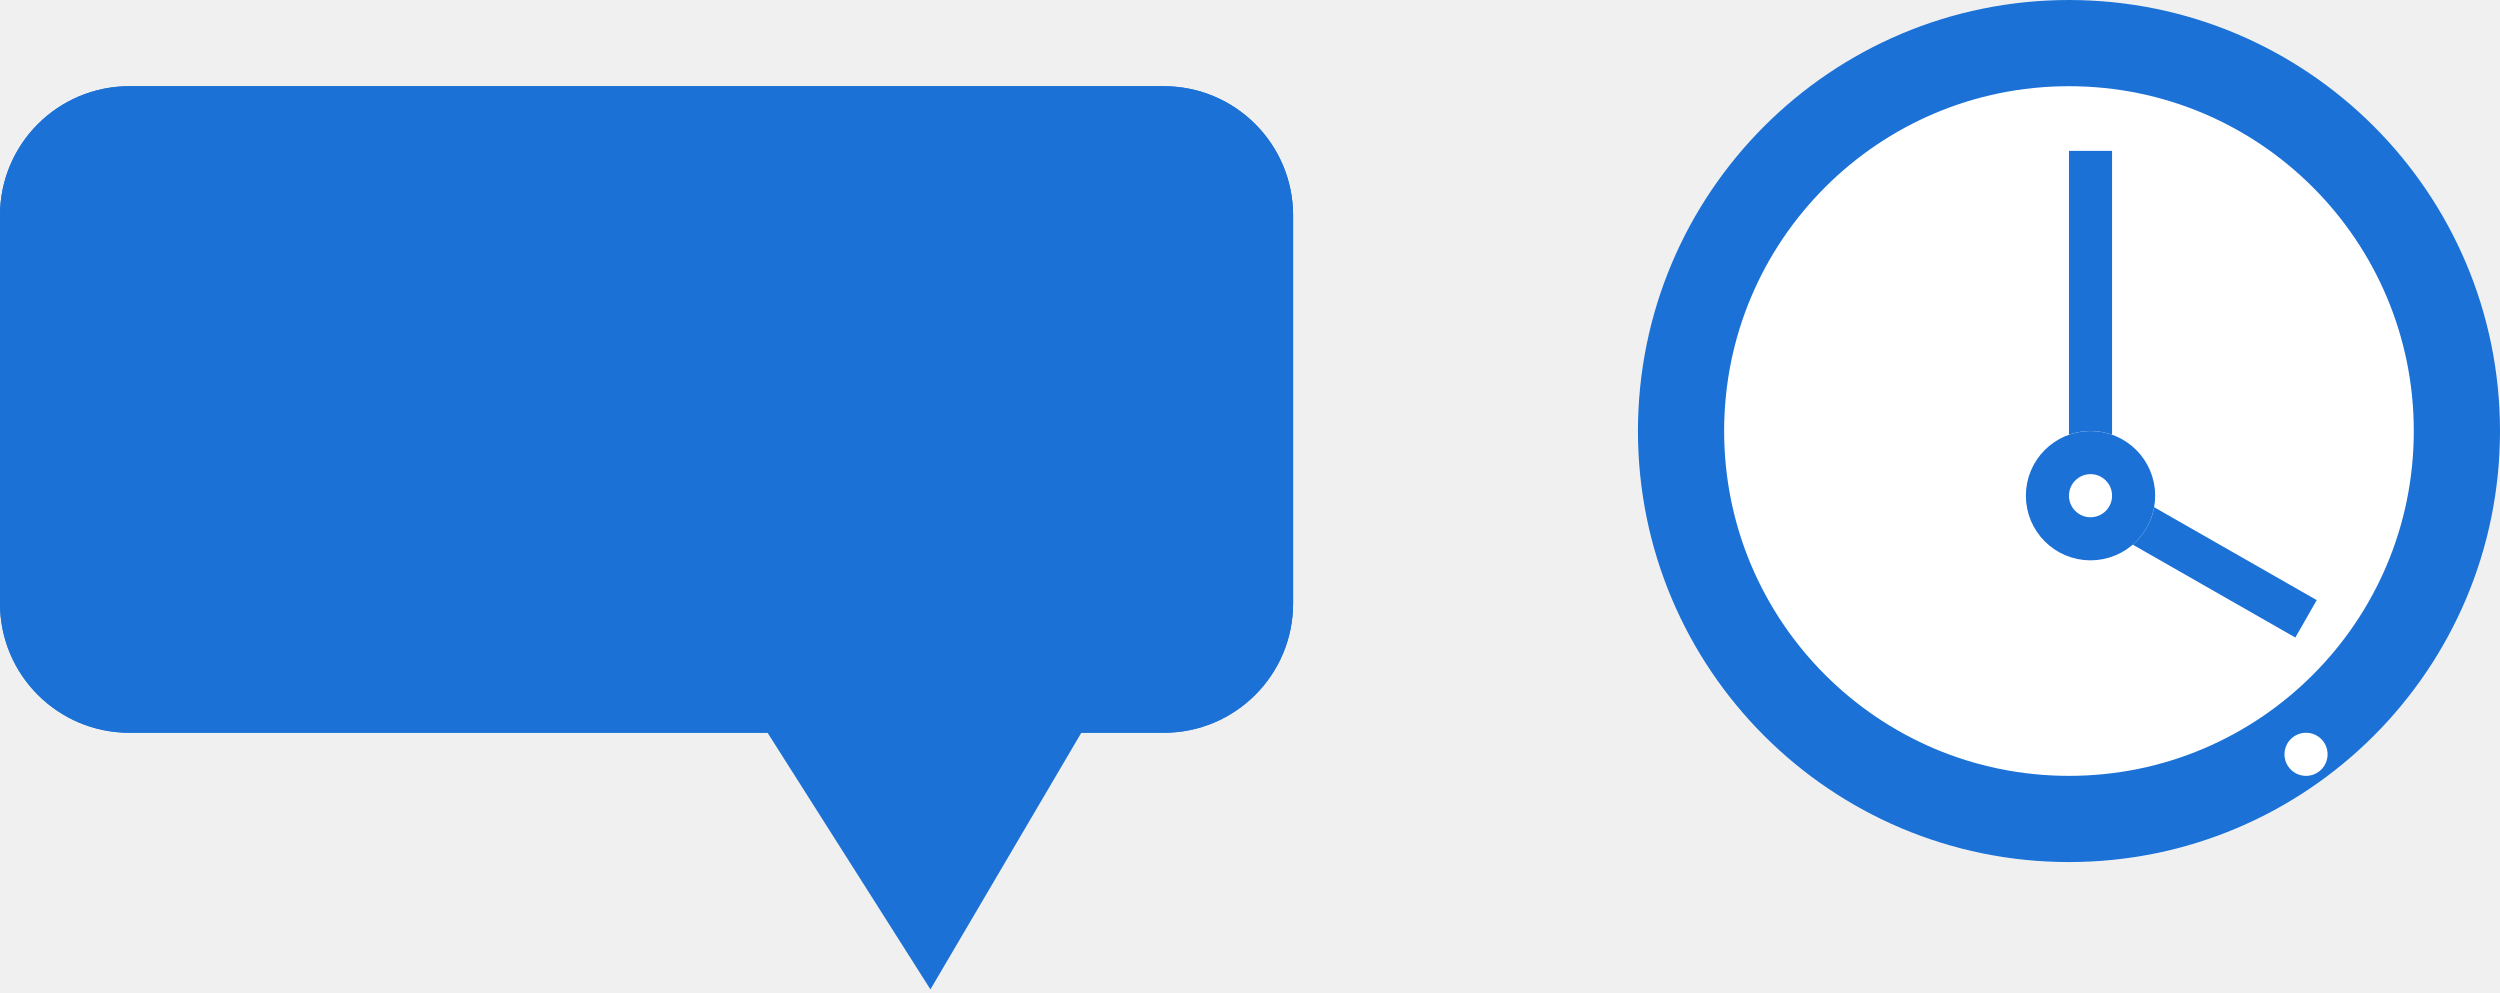
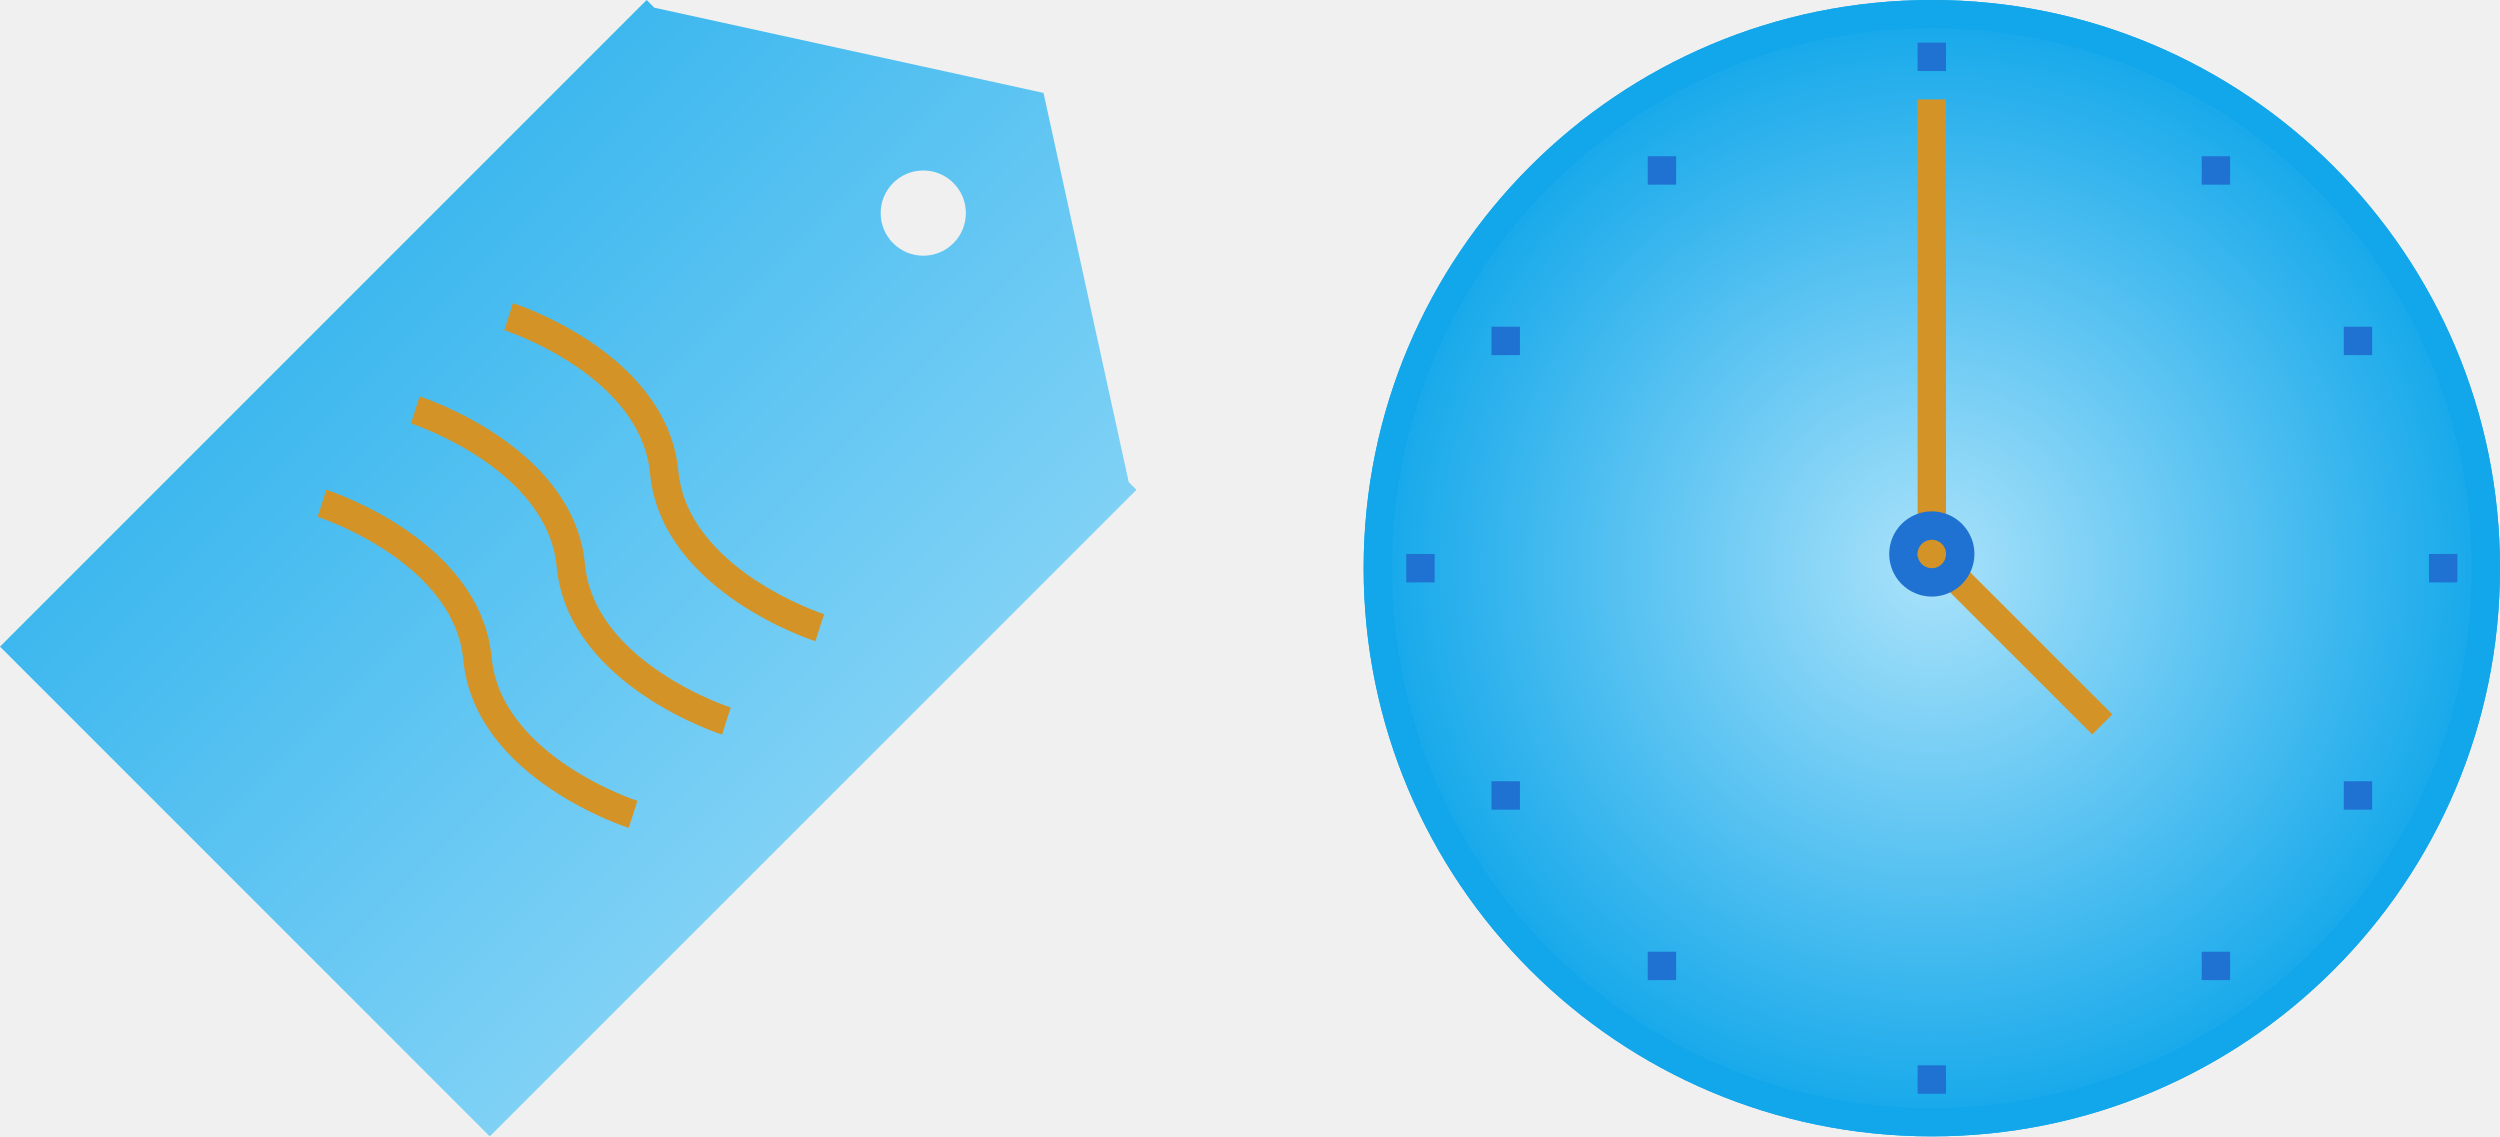
- <svg xmlns="http://www.w3.org/2000/svg" width="58" height="23.034" viewBox="0 0 58 23.034">
-   <g transform="translate(-227 -143)">
-     <g transform="translate(227 145)" fill="#1b71d5" stroke="#1b71d5" stroke-width="1">
-       <rect width="30" height="15" rx="3" stroke="none" />
-       <rect x="0.5" y="0.5" width="29" height="14" rx="2.5" fill="none" />
+ <svg xmlns="http://www.w3.org/2000/svg" viewBox="0 0 88 40">
+   <defs>
+     <radialGradient id="a" cx="0.5" cy="0.5" r="0.5" gradientUnits="objectBoundingBox">
+       <stop offset="0" stop-color="#aae2fa" />
+       <stop offset="1" stop-color="#12a7ea" />
+     </radialGradient>
+     <linearGradient id="b" x2="1" y2="1" gradientUnits="objectBoundingBox">
+       <stop offset="0" stop-color="#12a7ea" />
+       <stop offset="1" stop-color="#aae2fa" />
+     </linearGradient>
+   </defs>
+   <g transform="translate(-225 -145)">
+     <g transform="translate(273 145)" stroke="#12a7ea" stroke-width="1" fill="url(#a)">
+       <circle cx="20" cy="20" r="20" stroke="none" />
+       <circle cx="20" cy="20" r="19.5" fill="none" />
    </g>
-     <g transform="matrix(-1, 0.017, -0.017, -1, 253.086, 165.877)" fill="#1b71d5">
-       <path d="M 8.108 6.864 L 0.892 6.864 L 4.5 0.959 L 8.108 6.864 Z" stroke="none" />
-       <path d="M 4.5 1.918 L 1.783 6.364 L 7.217 6.364 L 4.5 1.918 M 4.5 -1.9073486328125e-06 L 9 7.364 L 0 7.364 L 4.5 -1.9073486328125e-06 Z" stroke="none" fill="#1b71d5" />
-     </g>
-     <g transform="translate(265 143)" fill="#fff" stroke="#1b71d5" stroke-width="2">
-       <circle cx="10" cy="10" r="10" stroke="none" />
-       <circle cx="10" cy="10" r="9" fill="none" />
-     </g>
-     <line y2="8" transform="translate(275.5 146.5)" fill="none" stroke="#1b71d5" stroke-width="1" />
-     <line x1="5" y1="2.857" transform="translate(275.5 154.5)" fill="none" stroke="#1b71d5" stroke-width="1" />
-     <g transform="translate(280 160)" fill="#fff" stroke="#707070" stroke-width="1">
-       <circle cx="0.5" cy="0.5" r="0.5" stroke="none" />
-       <circle cx="0.5" cy="0.5" fill="none" />
-     </g>
-     <g transform="translate(274 153)" fill="#fff" stroke="#1b71d5" stroke-width="1">
+     <line y1="17" transform="translate(293 148.5)" fill="none" stroke="#d49326" stroke-width="1" />
+     <line x2="6" y2="6" transform="translate(293 164.5)" fill="none" stroke="#d49326" stroke-width="1" />
+     <g transform="translate(291.5 163)" fill="none" stroke="#1f72d1" stroke-width="1">
      <circle cx="1.5" cy="1.5" r="1.5" stroke="none" />
      <circle cx="1.5" cy="1.5" r="1" fill="none" />
    </g>
+     <line x2="1" transform="translate(292.5 147)" fill="none" stroke="#1f72d1" stroke-width="1" />
+     <line x2="1" transform="translate(274.5 165)" fill="none" stroke="#1f72d1" stroke-width="1" />
+     <line x2="1" transform="translate(310.5 165)" fill="none" stroke="#1f72d1" stroke-width="1" />
+     <line x2="1" transform="translate(292.5 183)" fill="none" stroke="#1f72d1" stroke-width="1" />
+     <line x2="1" transform="translate(277.5 157)" fill="none" stroke="#1f72d1" stroke-width="1" />
+     <line x2="1" transform="translate(283 151)" fill="none" stroke="#1f72d1" stroke-width="1" />
+     <line x1="1" transform="translate(307.5 157)" fill="none" stroke="#1f72d1" stroke-width="1" />
+     <line x1="1" transform="translate(302.5 151)" fill="none" stroke="#1f72d1" stroke-width="1" />
+     <line x2="1" transform="translate(277.5 173)" fill="none" stroke="#1f72d1" stroke-width="1" />
+     <line x2="1" transform="translate(283 179)" fill="none" stroke="#1f72d1" stroke-width="1" />
+     <line x1="1" transform="translate(307.5 173)" fill="none" stroke="#1f72d1" stroke-width="1" />
+     <line x1="1" transform="translate(302.5 179)" fill="none" stroke="#1f72d1" stroke-width="1" />
+     <g transform="translate(-5.151 -0.322)">
+       <path d="M22.39,40.323h0L5.151,23.083,27.912.322l.271.271,13.7,3,3,13.7.271.271-.174.173L22.391,40.322Zm15.26-34a1.5,1.5,0,1,0,1.5,1.5A1.5,1.5,0,0,0,37.651,6.323Z" transform="translate(225 145)" fill="url(#b)" />
+       <path d="M0,0S5.11,1.636,5.475,5.475s5.475,5.475,5.475,5.475" transform="translate(248.055 156.468)" fill="none" stroke="#d49326" stroke-width="1" />
+       <path d="M0,0S5.11,1.636,5.475,5.475s5.475,5.475,5.475,5.475" transform="translate(244.769 159.753)" fill="none" stroke="#d49326" stroke-width="1" />
+       <path d="M0,0S5.11,1.636,5.475,5.475s5.475,5.475,5.475,5.475" transform="translate(241.484 163.038)" fill="none" stroke="#d49326" stroke-width="1" />
+     </g>
  </g>
</svg>
